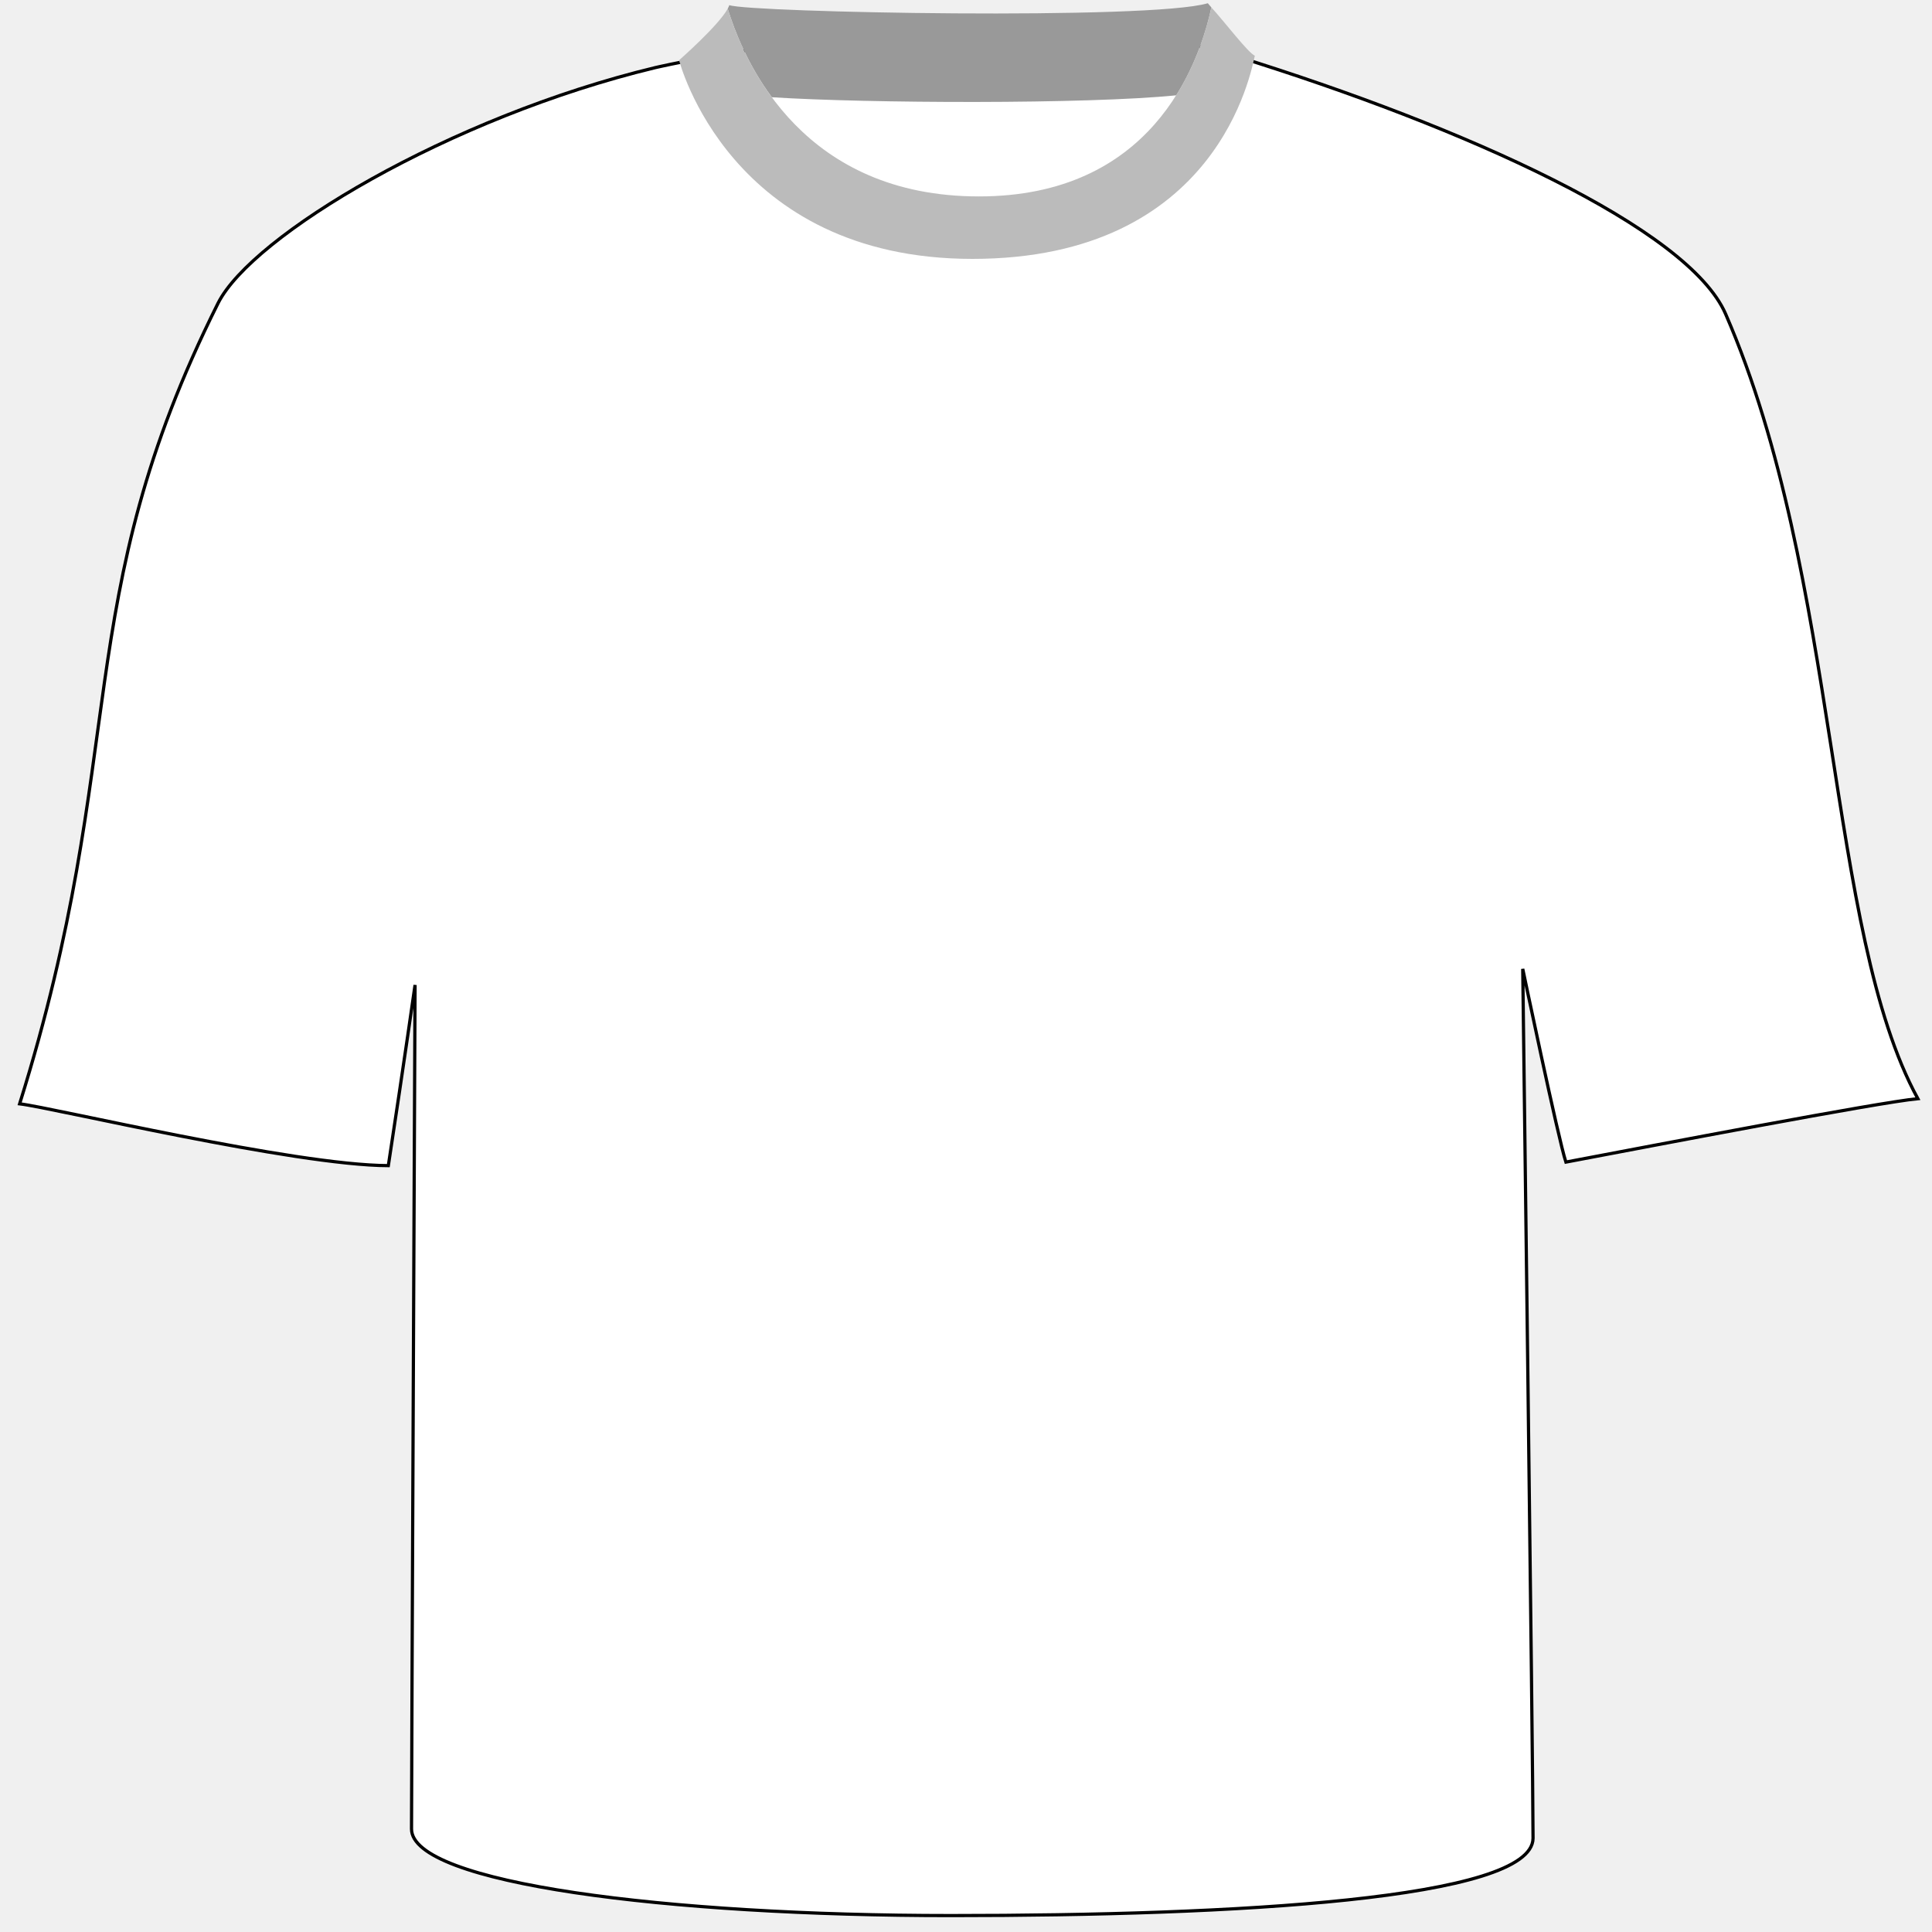
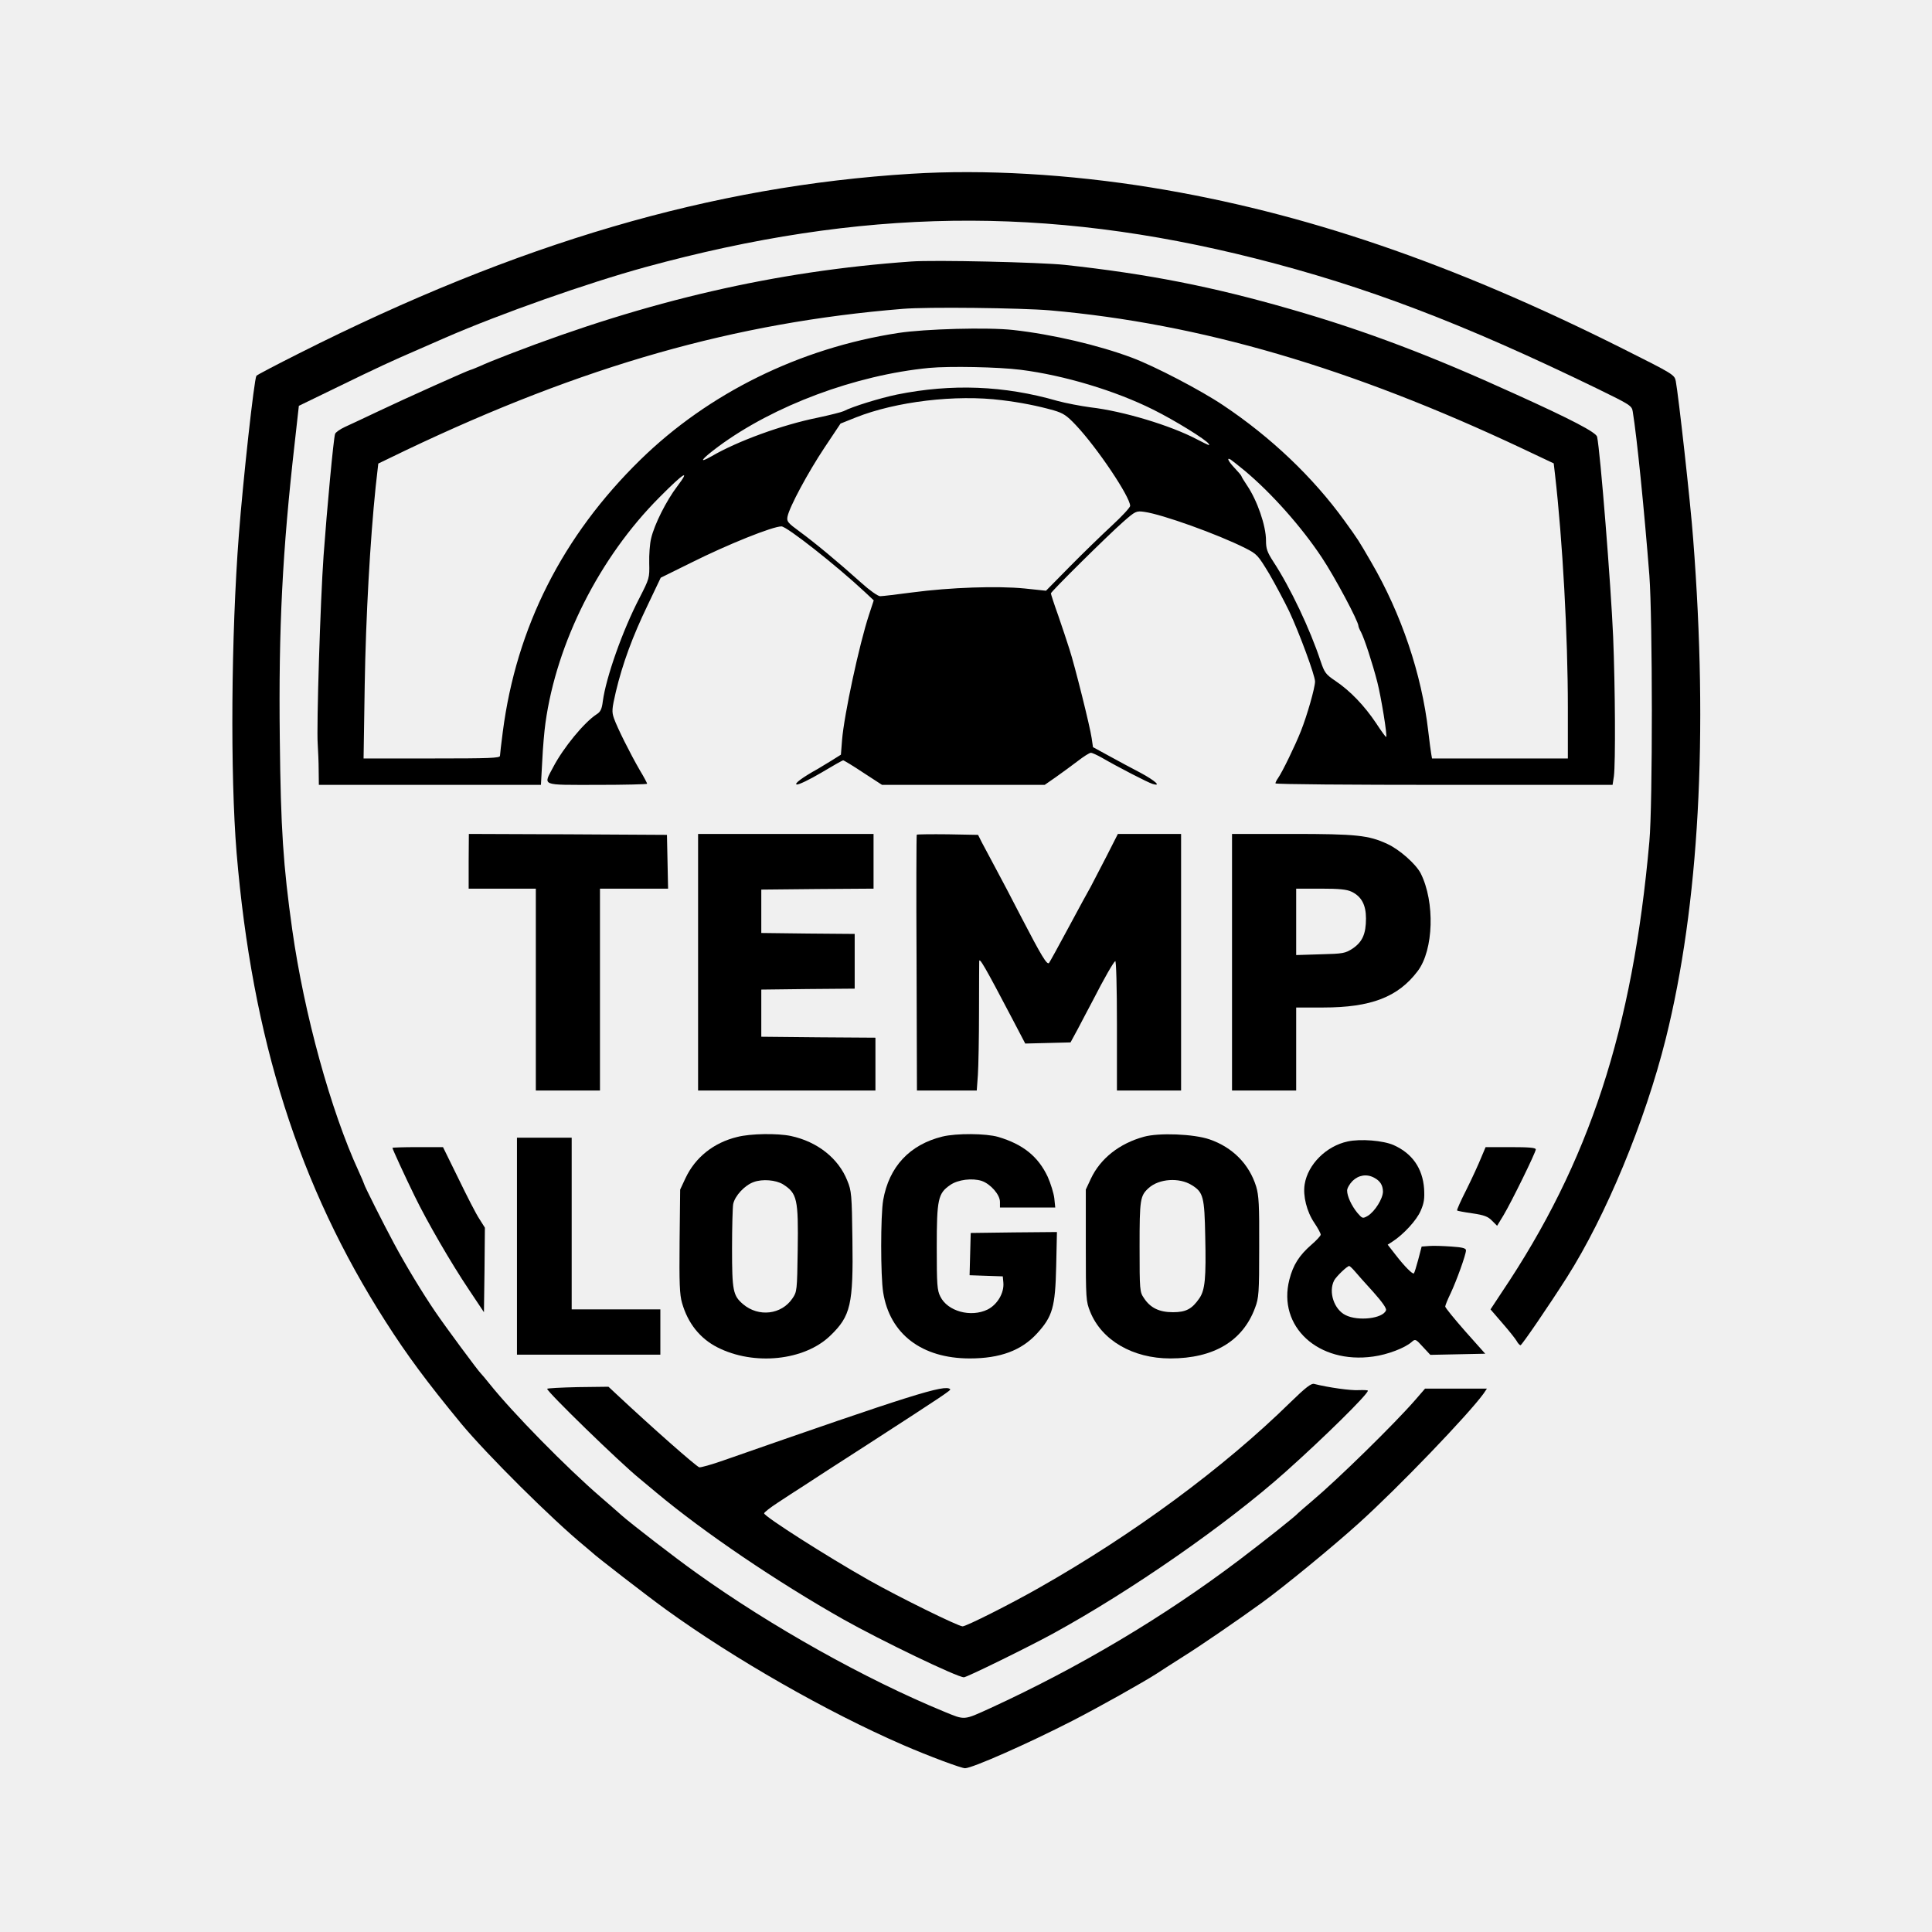
- <svg xmlns="http://www.w3.org/2000/svg" width="600" height="600" viewBox="0 0 600 600" xml:space="preserve">
-   <path d="M6.1 342.8C40.7 232.2 21.2 187.2 67.7 94.2c10.5-21 71.9-57.8 135.8-73.2 0 0 109.7-25.5 180.5-3.5s140.3 53.3 151.9 80c35.7 82.1 31.2 191.6 59.7 243.7-12.5 1.2-81.3 14.4-109.3 19.7-2.4-7.3-13.4-60-13.4-60s3.2 248 3.2 270c-.2 19-92.8 24-180.8 24s-167.5-10-167.5-26.9c0-16.8 1.1-262.1 1.1-262.1s-3.3 23.3-8.3 56.1c-29.3-.1-104.2-18-114.5-19.2z" style="stroke:#000;stroke-miterlimit:10;fill:#fff" />
-   <path d="M375.1 1c-17.6 5.3-142.2 2.9-148.6.6-.1.3-.3.7-.5 1.1 2.2 7.1 6.3 17.5 13.7 27.5 29.5 1.9 97.9 2.2 125.6-.6 6.2-9.9 9.4-20.2 10.9-27.3-.4-.5-.8-.9-1.1-1.3" style="fill:#999" />
-   <path d="M376.2 2.3C372.1 21 357.2 61 304 61c-53.9 0-72.4-40.1-78-58.3-2.9 5.3-15.1 16-15.1 16s15.6 61.7 91.1 61.7c76.5 0 86.6-58.7 87.7-63.1-2.1-.9-9.3-10.4-13.5-15" style="fill:#bbb" />
+ <svg xmlns="http://www.w3.org/2000/svg" version="1.0" width="1024pt" height="1024pt" viewBox="0 0 1024 1024" preserveAspectRatio="xMidYMid meet">
+   <g transform="translate(0,1024) scale(0.1,-0.1)" fill="#000000" stroke="none">
+     <path d="M4830 9319 c-1056 -65 -2083 -366 -3245 -952 -121 -61 -223 -114 -226 -119 -12 -17 -71 -555 -93 -843 -41 -531 -46 -1271 -12 -1685 83 -988 330 -1766 790 -2485 113 -177 218 -319 400 -540 136 -164 485 -511 656 -651 19 -16 37 -31 40 -34 14 -15 298 -235 390 -301 362 -262 856 -544 1257 -718 136 -59 308 -123 328 -123 40 1 330 129 570 252 142 73 368 200 445 249 19 13 82 53 140 90 87 54 291 194 418 286 120 87 377 298 512 420 212 191 581 576 662 687 l19 28 -164 0 -164 0 -51 -59 c-112 -129 -416 -426 -547 -536 -38 -32 -72 -62 -75 -65 -12 -15 -177 -146 -313 -249 -398 -301 -849 -569 -1317 -784 -145 -66 -134 -65 -246 -19 -416 171 -918 452 -1314 736 -111 79 -344 259 -396 305 -22 20 -72 63 -110 96 -181 156 -465 445 -589 600 -22 28 -43 52 -46 55 -12 10 -188 248 -241 326 -67 98 -158 248 -220 364 -55 102 -158 307 -158 314 0 2 -13 33 -29 68 -148 321 -289 834 -352 1280 -48 341 -61 536 -66 1011 -7 588 14 998 79 1569 l22 197 206 100 c209 102 294 141 410 191 36 16 108 47 160 70 294 128 751 289 1060 374 1145 313 2122 327 3234 46 585 -148 1093 -341 1808 -688 180 -88 187 -92 192 -124 22 -134 61 -523 88 -868 17 -226 18 -1213 0 -1410 -89 -999 -318 -1700 -784 -2392 l-58 -88 63 -73 c35 -40 69 -83 76 -95 6 -12 16 -22 20 -22 7 0 150 209 246 360 206 324 414 825 524 1265 176 707 226 1608 145 2650 -14 191 -78 761 -92 835 -7 34 -12 37 -281 172 -907 455 -1693 723 -2498 854 -439 71 -886 97 -1273 73z" />
+     <path d="M4830 8854 c-719 -51 -1392 -206 -2130 -491 -63 -24 -134 -53 -157 -64 -24 -10 -45 -19 -48 -19 -8 0 -354 -155 -490 -220 -71 -34 -151 -71 -177 -83 -26 -12 -50 -29 -52 -37 -8 -21 -43 -397 -61 -645 -17 -238 -38 -909 -31 -1000 2 -33 5 -95 5 -137 l1 -78 588 0 589 0 7 126 c3 69 11 160 17 202 59 426 286 877 604 1196 129 130 167 154 95 59 -58 -76 -122 -203 -139 -277 -7 -28 -11 -86 -10 -130 2 -80 1 -82 -52 -186 -89 -171 -177 -420 -194 -547 -5 -41 -12 -56 -33 -69 -66 -43 -176 -177 -230 -280 -53 -101 -70 -94 233 -94 146 0 265 3 265 6 0 3 -17 36 -39 72 -51 88 -120 226 -137 275 -12 35 -11 49 10 140 36 151 89 294 168 458 l70 147 162 80 c194 97 431 192 478 192 28 0 291 -207 441 -347 l48 -45 -25 -76 c-52 -158 -132 -530 -143 -665 l-6 -77 -51 -32 c-28 -17 -60 -36 -71 -43 -83 -46 -128 -80 -112 -83 10 -2 68 26 129 62 60 36 113 66 117 66 4 0 52 -29 106 -65 l100 -65 431 0 431 0 59 41 c32 23 85 61 116 85 31 24 62 44 70 44 7 0 33 -12 58 -26 86 -50 245 -132 269 -139 49 -15 14 17 -64 59 -44 23 -119 63 -166 89 l-86 47 -7 48 c-8 58 -89 383 -118 472 -11 36 -38 115 -59 177 -22 61 -39 114 -39 118 0 9 299 305 383 379 65 57 69 59 112 53 95 -13 390 -119 535 -192 63 -32 67 -37 127 -136 33 -57 81 -147 106 -199 53 -113 137 -340 137 -372 0 -33 -42 -180 -75 -263 -30 -76 -99 -218 -121 -249 -8 -11 -14 -24 -14 -28 0 -5 402 -8 894 -8 l893 0 7 46 c9 70 7 468 -4 739 -12 277 -68 980 -85 1060 -5 23 -134 91 -435 227 -445 203 -793 335 -1185 448 -419 121 -760 188 -1200 236 -133 14 -693 27 -815 18z m735 -259 c796 -70 1595 -304 2505 -733 l165 -78 7 -60 c40 -348 68 -855 68 -1236 l0 -268 -360 0 -360 0 -4 23 c-2 12 -10 67 -16 122 -35 303 -143 622 -302 895 -71 122 -67 116 -142 220 -167 231 -390 443 -643 612 -119 80 -363 207 -483 252 -176 66 -422 124 -630 147 -133 15 -468 6 -610 -16 -521 -80 -1005 -319 -1366 -672 -412 -403 -657 -887 -729 -1441 -8 -62 -15 -120 -15 -128 0 -12 -53 -14 -362 -14 l-361 0 6 388 c6 365 29 771 58 1051 l14 124 145 70 c940 448 1747 678 2635 750 127 11 628 5 780 -8z m-155 -315 c230 -29 502 -111 702 -211 115 -57 281 -160 294 -181 8 -12 5 -11 -61 23 -140 74 -392 150 -565 170 -52 7 -131 22 -175 34 -284 82 -561 92 -850 34 -92 -19 -240 -65 -283 -88 -10 -5 -73 -21 -139 -35 -188 -38 -424 -124 -561 -204 -74 -42 -56 -17 35 51 295 218 727 379 1118 417 108 10 367 5 485 -10z m-100 -161 c99 -12 190 -30 275 -54 51 -15 69 -27 118 -79 113 -120 286 -378 287 -427 0 -9 -44 -56 -97 -105 -53 -49 -154 -147 -223 -217 l-126 -128 -114 12 c-143 14 -391 6 -595 -21 -82 -11 -159 -20 -170 -20 -12 0 -56 31 -100 71 -126 113 -248 214 -326 271 -64 47 -70 54 -65 80 10 51 108 233 195 364 l86 129 80 32 c213 85 531 123 775 92z m1285 -372 c143 -119 303 -299 411 -462 68 -102 194 -338 194 -363 0 -4 6 -19 14 -33 18 -35 60 -163 86 -264 20 -78 54 -285 47 -291 -2 -2 -26 31 -54 74 -61 91 -136 170 -215 223 -52 35 -58 44 -79 106 -55 167 -160 389 -250 526 -33 51 -39 69 -39 113 0 77 -46 211 -101 292 -16 24 -29 45 -29 48 0 3 -16 22 -35 42 -35 37 -46 60 -22 46 6 -4 39 -30 72 -57z" />
+     <path d="M2484 5675 l0 -145 178 0 178 0 0 -535 0 -535 170 0 170 0 0 535 0 535 180 0 181 0 -3 143 -3 142 -525 3 -525 2 -1 -145z" />
+     <path d="M3700 5140 l0 -680 470 0 470 0 0 140 0 140 -302 2 -303 3 0 125 0 125 248 3 247 2 0 145 0 145 -247 2 -248 3 0 115 0 115 298 3 297 2 0 145 0 145 -465 0 -465 0 0 -680z" />
+     <path d="M4859 5816 c-2 -2 -3 -308 -1 -680 l2 -676 159 0 158 0 6 83 c3 45 6 197 6 337 0 140 1 259 1 264 0 25 29 -25 177 -307 l67 -128 120 3 120 3 38 70 c20 39 56 106 79 150 64 125 110 204 120 211 5 3 9 -133 9 -340 l0 -346 170 0 170 0 0 680 0 680 -168 0 -167 0 -62 -122 c-35 -68 -72 -139 -82 -158 -11 -19 -64 -116 -117 -215 -53 -99 -100 -184 -104 -189 -11 -11 -39 35 -145 239 -48 94 -111 213 -139 265 -28 52 -60 113 -72 135 l-20 40 -160 3 c-88 1 -162 0 -165 -2z" />
+     <path d="M6530 5140 l0 -680 170 0 170 0 0 220 0 220 143 0 c253 0 397 55 501 193 85 112 92 367 16 518 -25 49 -113 127 -177 156 -99 46 -164 53 -505 53 l-318 0 0 -680z m633 374 c53 -25 77 -70 77 -142 0 -82 -19 -124 -70 -159 -40 -26 -51 -28 -171 -31 l-129 -4 0 176 0 176 130 0 c97 0 138 -4 163 -16z" />
+     <path d="M3908 4214 c-125 -30 -223 -108 -275 -219 l-28 -60 -3 -273 c-2 -225 0 -283 13 -328 31 -108 95 -188 187 -235 194 -99 462 -71 599 62 108 104 122 165 117 509 -3 238 -5 259 -27 312 -47 119 -159 207 -299 237 -71 15 -214 13 -284 -5z m242 -251 c75 -48 82 -77 78 -349 -3 -215 -4 -221 -28 -256 -58 -86 -179 -100 -261 -31 -54 46 -59 71 -59 296 0 113 3 218 6 235 9 44 61 100 109 117 46 17 117 11 155 -12z" />
+     <path d="M4995 4216 c-174 -43 -283 -160 -314 -337 -14 -82 -14 -402 0 -489 35 -221 205 -350 459 -350 161 0 274 42 357 133 82 90 96 139 101 355 l4 182 -229 -2 -228 -3 -3 -112 -3 -112 88 -3 88 -3 3 -33 c5 -55 -32 -117 -84 -143 -89 -43 -212 -9 -250 69 -17 33 -19 63 -19 262 0 255 7 285 71 329 41 29 117 38 167 22 47 -16 97 -73 97 -111 l0 -30 146 0 147 0 -5 49 c-3 26 -19 78 -35 114 -51 108 -131 172 -262 211 -65 19 -222 20 -296 2z" />
+     <path d="M6063 4215 c-131 -36 -231 -116 -281 -222 l-27 -58 0 -295 c0 -285 1 -297 23 -352 61 -152 226 -248 425 -248 230 0 384 92 449 268 20 53 22 77 22 322 1 225 -2 274 -16 321 -37 119 -125 208 -247 250 -84 29 -269 36 -348 14z m253 -256 c62 -38 68 -62 72 -273 5 -221 -1 -283 -31 -327 -39 -57 -71 -74 -140 -74 -73 0 -120 23 -154 75 -22 32 -23 41 -23 272 0 252 3 270 48 311 55 50 162 57 228 16z" />
+     <path d="M2740 3635 l0 -575 380 0 380 0 0 120 0 120 -235 0 -235 0 0 455 0 455 -145 0 -145 0 0 -575z" />
+     <path d="M7143 4190 c-113 -24 -211 -121 -228 -227 -10 -61 11 -145 51 -204 19 -28 34 -56 34 -63 0 -6 -23 -31 -50 -54 -64 -56 -96 -106 -116 -184 -64 -249 153 -449 444 -408 76 10 170 46 205 78 18 16 21 15 58 -26 l40 -43 145 3 146 3 -106 119 c-58 66 -106 125 -106 131 0 6 13 38 29 71 31 66 81 204 81 227 0 11 -18 16 -77 20 -43 3 -96 5 -118 3 l-40 -3 -18 -69 c-10 -37 -20 -70 -23 -73 -6 -7 -50 37 -97 98 l-42 54 25 16 c59 38 129 114 150 164 18 41 21 64 18 117 -8 108 -63 187 -162 231 -55 24 -175 34 -243 19z m140 -192 c32 -17 46 -39 47 -73 0 -38 -43 -106 -80 -129 -28 -16 -29 -15 -56 16 -31 38 -54 88 -54 118 0 12 13 35 29 51 32 31 75 38 114 17z m-103 -495 c13 -16 57 -65 98 -110 49 -55 72 -88 68 -98 -16 -44 -149 -59 -215 -25 -60 30 -91 122 -60 183 11 21 68 76 80 77 3 0 16 -12 29 -27z" />
+     <path d="M2080 4156 c0 -6 67 -152 118 -256 66 -136 193 -355 287 -495 l80 -120 3 224 2 224 -29 46 c-17 25 -66 121 -111 214 l-82 167 -134 0 c-74 0 -134 -2 -134 -4z" />
+     <path d="M7850 4103 c-13 -32 -47 -107 -77 -167 -30 -59 -53 -110 -50 -112 2 -2 38 -9 81 -15 62 -9 83 -17 104 -39 l27 -27 34 56 c42 70 171 333 171 349 0 9 -37 12 -133 12 l-133 0 -24 -57z" />
+     <path d="M6840 2808 c-356 -349 -832 -700 -1335 -985 -153 -87 -384 -203 -403 -203 -23 0 -338 155 -497 245 -223 126 -555 338 -555 354 0 5 33 31 73 57 39 26 101 66 137 89 36 24 189 123 340 220 408 264 442 287 436 292 -26 27 -204 -29 -1200 -377 -65 -23 -123 -39 -130 -37 -21 9 -250 211 -436 385 l-45 42 -162 -2 c-90 -2 -163 -6 -163 -9 0 -16 383 -389 490 -476 14 -12 54 -45 90 -75 254 -212 638 -472 990 -671 201 -113 604 -307 639 -307 15 0 341 160 471 231 417 228 925 582 1235 859 205 183 435 410 435 429 0 3 -22 4 -49 3 -40 -3 -161 14 -236 33 -15 4 -45 -19 -125 -97z" />
+   </g>
</svg>
